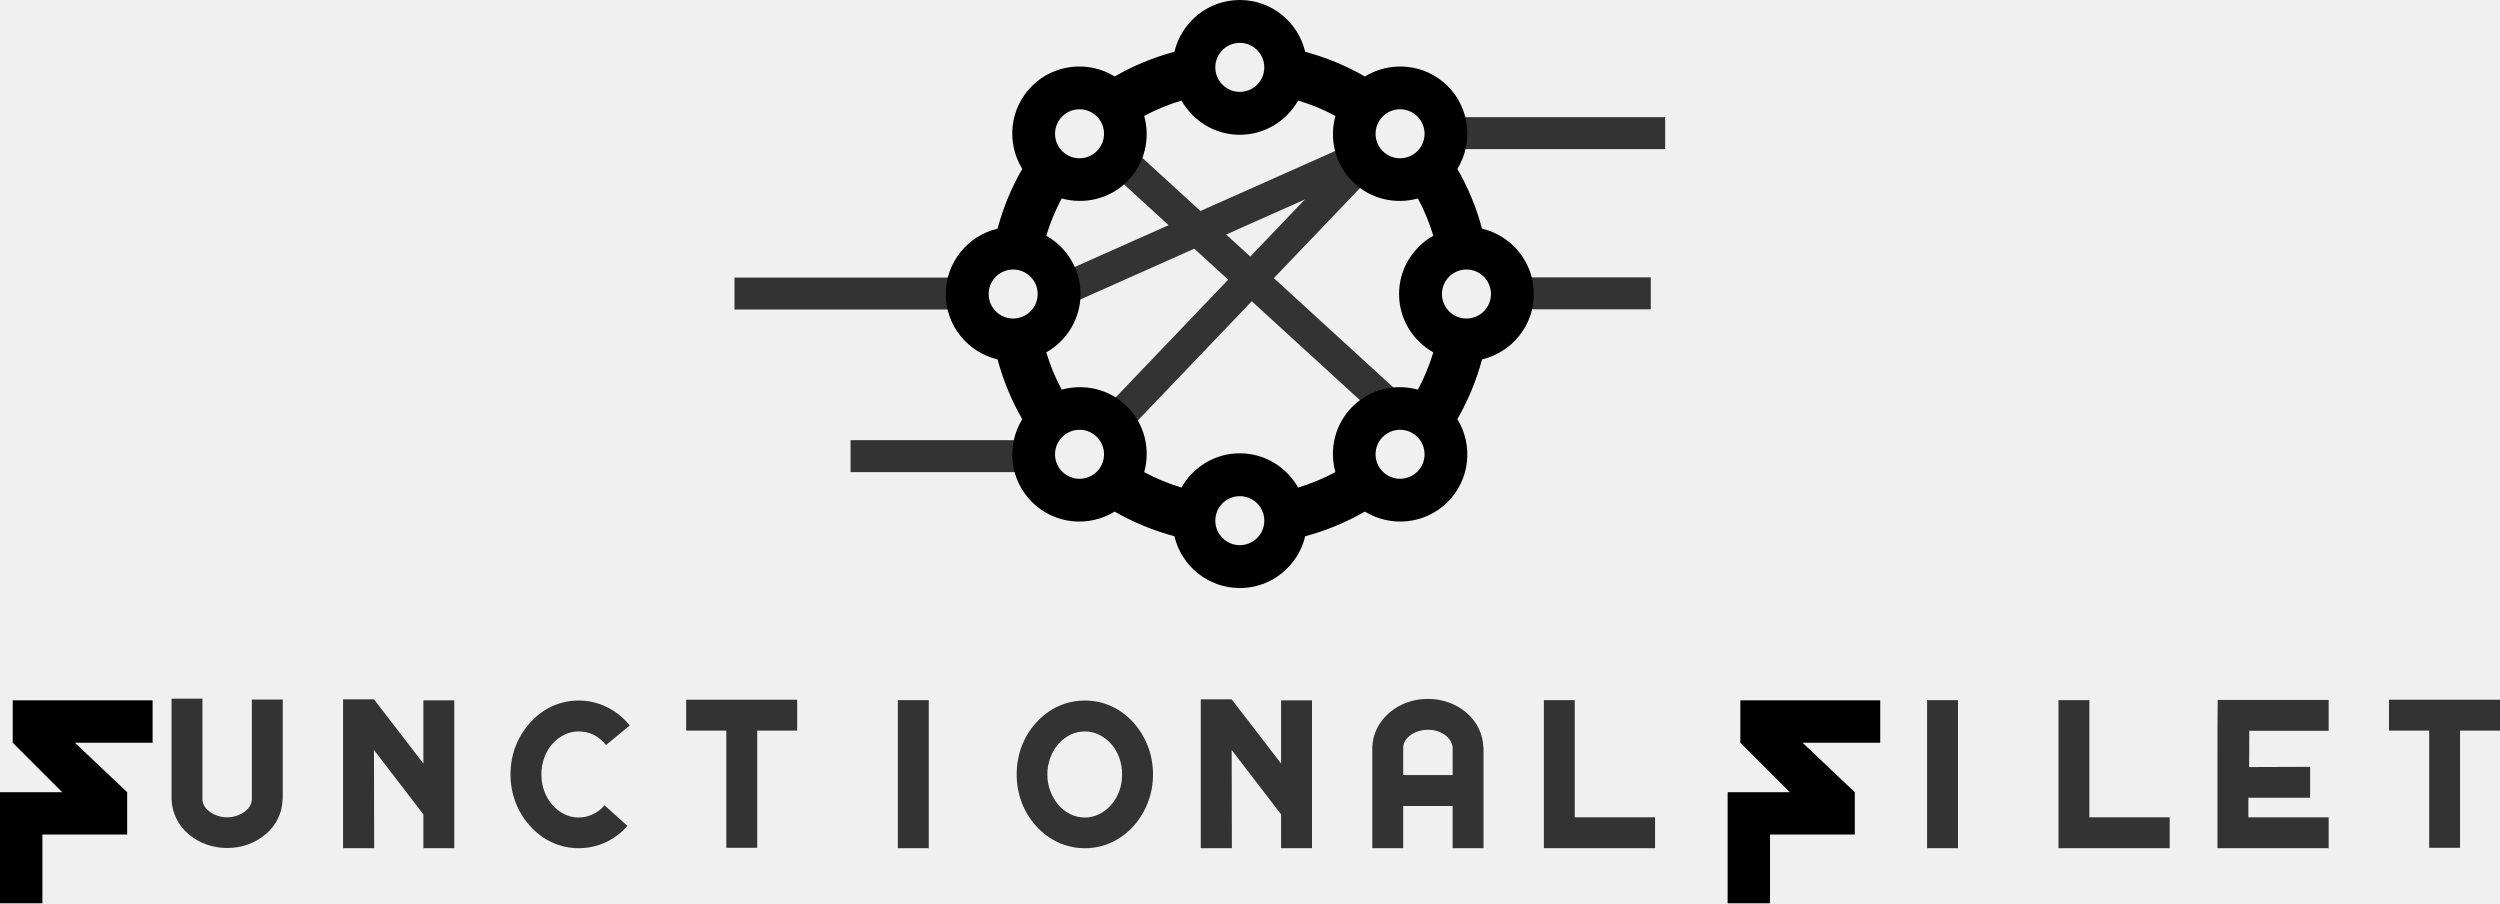
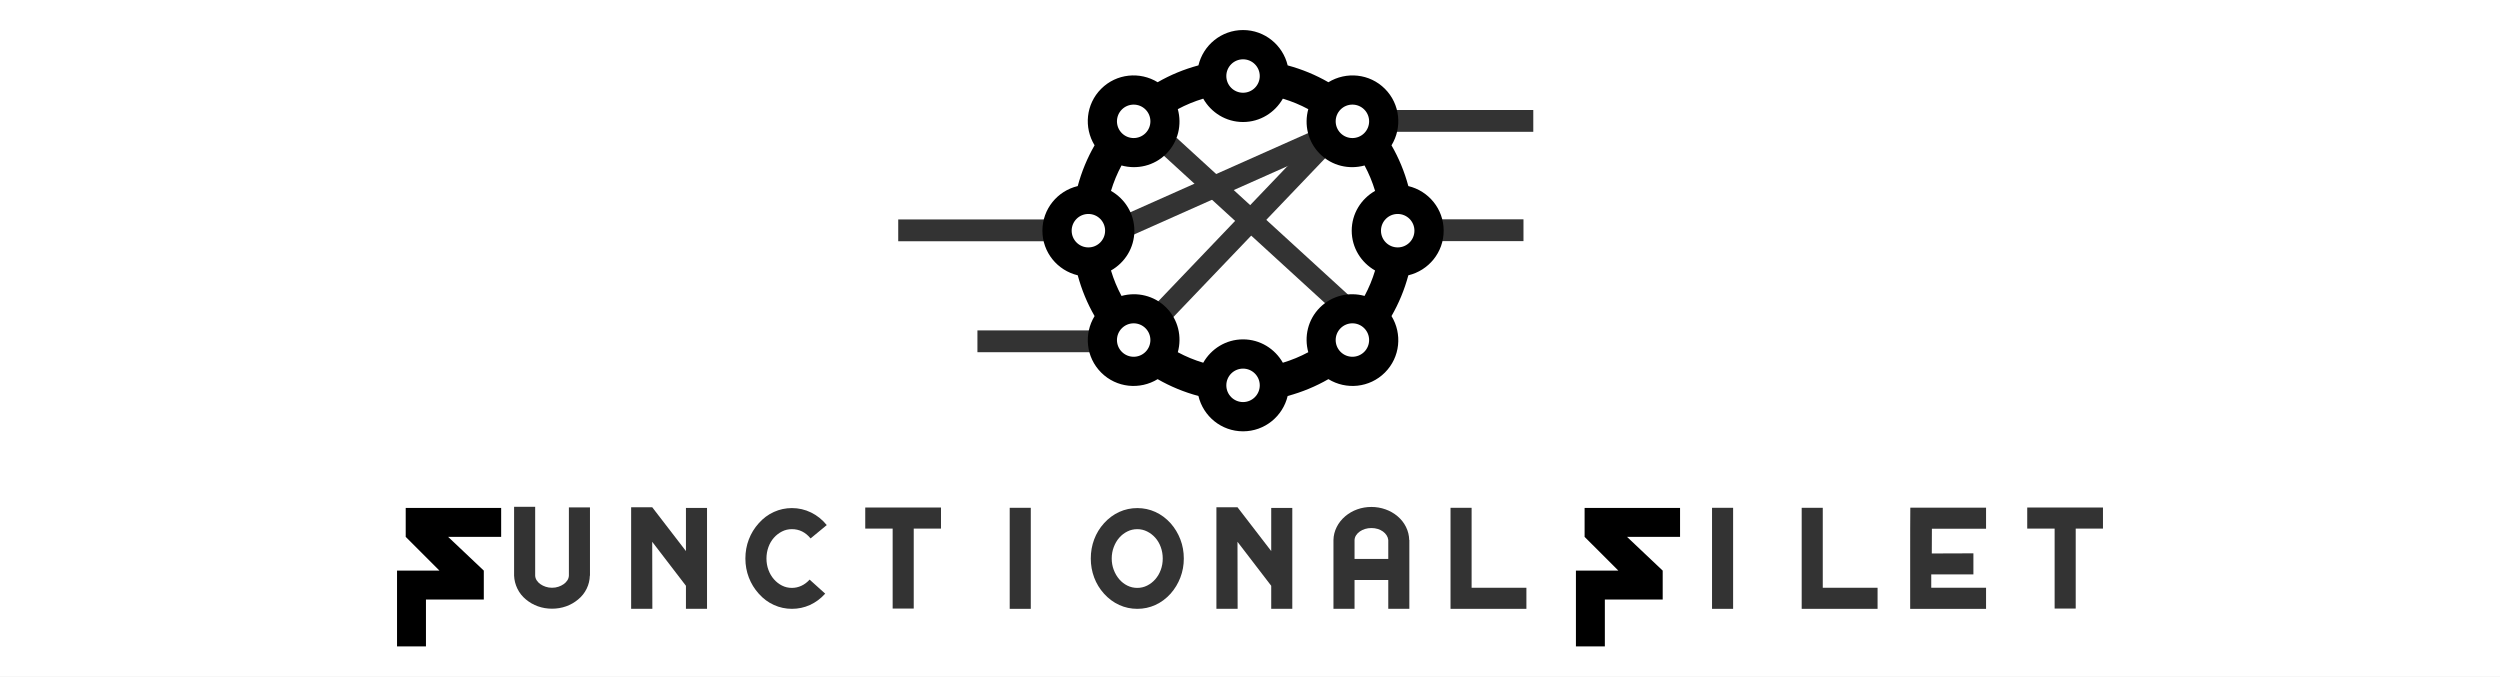
- <svg xmlns="http://www.w3.org/2000/svg" contrastcolor="ffffff" template="InvertedHex1" presentation="2.5" layouttype="undefined" specialfontid="undefined" id1="242" id2="241" companyname="functionalfillet" companytagline="" version="1.1" viewBox="0 0 1966.288 710.406" class="svg-primary-tile" id="svg60" width="1966.288" height="710.406">
+ <svg xmlns="http://www.w3.org/2000/svg" contrastcolor="ffffff" template="InvertedHex1" presentation="2.5" layouttype="undefined" specialfontid="undefined" id1="242" id2="241" companyname="functionalfillet" companytagline="" version="1.1" viewBox="0 0 2881.537 779.674" class="svg-primary-tile" id="svg60" width="2881.537" height="779.674">
  <defs id="defs64" />
-   <g fill="#ffffff" fill-rule="none" stroke="none" stroke-width="1" stroke-linecap="butt" stroke-linejoin="miter" stroke-miterlimit="10" stroke-dasharray="none" stroke-dashoffset="0" font-family="none" font-weight="none" font-size="none" text-anchor="none" style="mix-blend-mode:normal;fill:#000000" id="g58" transform="translate(-72.67003,-168.6384)">
+   <g fill="#ffffff" fill-rule="none" stroke="none" stroke-width="1" stroke-linecap="butt" stroke-linejoin="miter" stroke-miterlimit="10" stroke-dasharray="none" stroke-dashoffset="0" font-family="none" font-weight="none" font-size="none" text-anchor="none" style="mix-blend-mode:normal;fill:#000000" id="g58" transform="translate(339.4182,-143.8265)">
    <g data-paper-data="{&quot;isGlobalGroup&quot;:true,&quot;bounds&quot;:{&quot;x&quot;:65,&quot;y&quot;:168.6384532760473,&quot;width&quot;:420,&quot;height&quot;:132.7230934479054}}" id="g56" style="fill:#000000">
-       <path style="fill:#808080;stroke:#333333;stroke-width:25.132;stroke-dasharray:none;stroke-opacity:1" d="M 650.356,399.513 H 823.724" id="path1245" />
-       <path style="fill:#808080;stroke:#333333;stroke-width:25.132;stroke-dasharray:none;stroke-opacity:1" d="M 741.647,527.402 H 889.259" id="path1249" />
-       <path style="fill:#808080;stroke:#333333;stroke-width:25.132;stroke-dasharray:none;stroke-opacity:1" d="m 1205.182,273.363 h 177.157" id="path1251" />
-       <path style="fill:#808080;stroke:#333333;stroke-width:25.132;stroke-dasharray:none;stroke-opacity:1" d="m 1259.072,399.357 h 111.954" id="path1253" />
-       <path style="fill:#808080;stroke:#333333;stroke-width:25.132;stroke-dasharray:none;stroke-opacity:1" d="M 948.307,501.319 1149.083,291.267" id="path436" />
-       <path style="fill:#808080;stroke:#333333;stroke-width:25.132;stroke-dasharray:none;stroke-opacity:1" d="M 911.733,395.133 1149.829,289.127" id="path1178" />
-       <path style="fill:#808080;stroke:#333333;stroke-width:25.132;stroke-dasharray:none;stroke-opacity:1" d="M 962.635,302.049 1161.007,483.487" id="path1180" />
-       <g data-paper-data="{&quot;isPrimaryText&quot;:true}" fill-rule="nonzero" id="g50" style="fill:#000000" transform="matrix(5.026391,0,0,5.026391,-254.0454,-679.0045)">
-         <path d="M 88.878,284.858 H 76.718 l 8.18,7.738 v 6.633 H 71.633 v 10.745 H 65 v -13.84 -0.221 -0.221 -3.095 h 6.633 3.095 l -7.738,-7.738 v -6.633 h 21.888 z" data-paper-data="{&quot;glyphName&quot;:&quot;F&quot;,&quot;glyphIndex&quot;:0,&quot;firstGlyphOfWord&quot;:true,&quot;word&quot;:1}" id="path18" style="fill:#000000;stroke-width:1.372" />
-         <path d="m 109.243,293.757 h -0.032 c -0.021,1.031 -0.263,2.025 -0.725,2.981 -0.462,0.956 -1.112,1.778 -1.95,2.465 -0.816,0.687 -1.735,1.214 -2.755,1.579 -1.02,0.365 -2.1,0.548 -3.238,0.548 -1.139,0 -2.218,-0.183 -3.238,-0.548 -1.02,-0.365 -1.939,-0.892 -2.755,-1.579 -0.838,-0.687 -1.488,-1.509 -1.95,-2.465 -0.462,-0.956 -0.714,-1.95 -0.757,-2.981 v -15.789 h 4.834 v 15.789 c 0.021,0.387 0.14,0.747 0.354,1.079 0.215,0.333 0.499,0.623 0.854,0.87 0.354,0.247 0.757,0.446 1.208,0.596 0.451,0.15 0.934,0.226 1.45,0.226 0.516,0 0.999,-0.075 1.45,-0.226 0.451,-0.15 0.854,-0.349 1.208,-0.596 0.354,-0.247 0.639,-0.537 0.854,-0.87 0.215,-0.333 0.333,-0.693 0.354,-1.079 v -15.661 h 4.834 z" data-paper-data="{&quot;glyphName&quot;:&quot;U&quot;,&quot;glyphIndex&quot;:1,&quot;word&quot;:1}" id="path20" style="fill:#333333" />
-         <path d="m 131.251,278.225 h 4.834 v 23.136 h -4.834 v -5.285 l -7.734,-10.086 0.032,15.371 h -4.866 v -23.298 h 4.834 l 0.097,0.129 7.637,9.925 z" data-paper-data="{&quot;glyphName&quot;:&quot;N&quot;,&quot;glyphIndex&quot;:2,&quot;word&quot;:1}" id="path22" style="fill:#333333" />
-         <path d="m 155.548,296.56 c 0.752,0 1.477,-0.161 2.175,-0.483 0.698,-0.322 1.327,-0.795 1.885,-1.418 l 3.577,3.222 c -1.031,1.139 -2.197,2.003 -3.496,2.594 -1.3,0.591 -2.68,0.886 -4.141,0.886 -1.439,0 -2.814,-0.295 -4.125,-0.886 -1.31,-0.591 -2.47,-1.455 -3.48,-2.594 -0.988,-1.096 -1.745,-2.331 -2.272,-3.706 -0.526,-1.375 -0.789,-2.825 -0.789,-4.35 0,-1.547 0.263,-3.008 0.789,-4.382 0.526,-1.375 1.284,-2.61 2.272,-3.706 1.01,-1.139 2.17,-2.003 3.48,-2.594 1.31,-0.591 2.685,-0.886 4.125,-0.886 1.547,0 3.013,0.338 4.399,1.015 1.386,0.677 2.583,1.638 3.593,2.884 l -3.706,3.061 c -1.16,-1.418 -2.589,-2.127 -4.286,-2.127 -0.816,0 -1.574,0.177 -2.272,0.532 -0.698,0.354 -1.316,0.832 -1.853,1.434 -0.537,0.602 -0.956,1.316 -1.257,2.143 -0.301,0.827 -0.451,1.702 -0.451,2.626 0,0.924 0.15,1.794 0.451,2.61 0.301,0.816 0.72,1.531 1.257,2.143 0.537,0.612 1.155,1.096 1.853,1.45 0.698,0.354 1.455,0.532 2.272,0.532 z" data-paper-data="{&quot;glyphName&quot;:&quot;C&quot;,&quot;glyphIndex&quot;:3,&quot;word&quot;:1}" id="path24" style="fill:#333333" />
-         <path d="m 189.737,278.128 v 4.834 h -6.251 v 18.335 h -4.834 v -18.335 h -6.284 v -4.834 z" data-paper-data="{&quot;glyphName&quot;:&quot;T&quot;,&quot;glyphIndex&quot;:4,&quot;word&quot;:1}" id="path26" style="fill:#333333" />
-         <path d="m 210.328,278.193 v 23.169 h -4.834 v -23.169 z" data-paper-data="{&quot;glyphName&quot;:&quot;I&quot;,&quot;glyphIndex&quot;:5,&quot;word&quot;:1}" id="path28" style="fill:#333333" />
-         <path d="m 234.753,301.362 c -1.461,0 -2.841,-0.295 -4.141,-0.886 -1.3,-0.591 -2.465,-1.455 -3.496,-2.594 -0.988,-1.096 -1.74,-2.331 -2.256,-3.706 -0.516,-1.375 -0.773,-2.825 -0.773,-4.35 0,-1.547 0.258,-3.008 0.773,-4.382 0.516,-1.375 1.267,-2.61 2.256,-3.706 1.031,-1.139 2.197,-2.003 3.496,-2.594 1.3,-0.591 2.68,-0.886 4.141,-0.886 1.461,0 2.841,0.295 4.141,0.886 1.3,0.591 2.465,1.455 3.496,2.594 0.967,1.096 1.713,2.331 2.24,3.706 0.526,1.375 0.789,2.836 0.789,4.382 0,1.525 -0.263,2.975 -0.789,4.35 -0.526,1.375 -1.273,2.61 -2.24,3.706 -1.031,1.139 -2.197,2.003 -3.496,2.594 -1.3,0.591 -2.68,0.886 -4.141,0.886 z m 0,-18.271 c -0.816,0 -1.579,0.177 -2.288,0.532 -0.709,0.354 -1.327,0.832 -1.853,1.434 -0.526,0.602 -0.945,1.316 -1.257,2.143 -0.311,0.827 -0.467,1.702 -0.467,2.626 0,0.924 0.156,1.794 0.467,2.61 0.311,0.816 0.73,1.531 1.257,2.143 0.526,0.612 1.144,1.096 1.853,1.45 0.709,0.354 1.472,0.532 2.288,0.532 0.795,0 1.547,-0.177 2.256,-0.532 0.709,-0.354 1.332,-0.838 1.869,-1.45 0.537,-0.612 0.956,-1.327 1.257,-2.143 0.301,-0.816 0.451,-1.686 0.451,-2.61 0,-0.924 -0.15,-1.799 -0.451,-2.626 -0.301,-0.827 -0.72,-1.541 -1.257,-2.143 -0.537,-0.602 -1.16,-1.079 -1.869,-1.434 -0.709,-0.354 -1.461,-0.532 -2.256,-0.532 z" data-paper-data="{&quot;glyphName&quot;:&quot;O&quot;,&quot;glyphIndex&quot;:6,&quot;word&quot;:1}" id="path30" style="fill:#333333" />
-         <path d="m 265.462,278.225 h 4.834 v 23.136 h -4.834 v -5.285 l -7.734,-10.086 0.032,15.371 h -4.866 v -23.298 h 4.834 l 0.097,0.129 7.637,9.925 z" data-paper-data="{&quot;glyphName&quot;:&quot;N&quot;,&quot;glyphIndex&quot;:7,&quot;word&quot;:1}" id="path32" style="fill:#333333" />
-         <path d="m 297.137,285.572 v 15.789 h -4.834 v -6.606 h -7.734 v 6.606 h -4.834 v -15.789 c 0.021,-1.031 0.269,-2.019 0.741,-2.965 0.473,-0.945 1.128,-1.772 1.966,-2.481 0.816,-0.687 1.735,-1.214 2.755,-1.579 1.02,-0.365 2.1,-0.548 3.238,-0.548 1.117,0 2.191,0.183 3.222,0.548 1.031,0.365 1.955,0.892 2.771,1.579 0.838,0.709 1.488,1.536 1.95,2.481 0.462,0.945 0.704,1.933 0.725,2.965 z m -4.834,4.35 v -4.35 c -0.043,-0.387 -0.172,-0.747 -0.387,-1.079 -0.215,-0.333 -0.494,-0.623 -0.838,-0.87 -0.344,-0.247 -0.741,-0.44 -1.192,-0.58 -0.451,-0.14 -0.934,-0.209 -1.45,-0.209 -0.516,0 -0.999,0.07 -1.45,0.209 -0.451,0.14 -0.854,0.333 -1.208,0.58 -0.354,0.247 -0.639,0.537 -0.854,0.87 -0.215,0.333 -0.333,0.693 -0.354,1.079 v 4.35 z" data-paper-data="{&quot;glyphName&quot;:&quot;A&quot;,&quot;glyphIndex&quot;:8,&quot;word&quot;:1}" id="path34" style="fill:#333333" />
-         <path d="m 323.98,296.528 v 4.834 h -12.567 v 0 h -4.834 V 278.193 h 4.834 v 18.335 z" data-paper-data="{&quot;glyphName&quot;:&quot;L&quot;,&quot;glyphIndex&quot;:9,&quot;word&quot;:1}" id="path36" style="fill:#333333" />
-         <path d="m 359.213,284.858 h -12.16 l 8.18,7.738 v 6.633 h -13.265 v 10.745 h -6.633 v -13.84 -0.221 -0.221 -3.095 h 6.633 3.095 l -7.738,-7.738 v -6.633 h 21.888 z" data-paper-data="{&quot;glyphName&quot;:&quot;F&quot;,&quot;glyphIndex&quot;:10,&quot;word&quot;:1}" id="path38" style="fill:#000000;stroke-width:1.372" />
-         <path d="m 371.38,278.193 v 23.169 h -4.834 v -23.169 z" data-paper-data="{&quot;glyphName&quot;:&quot;I&quot;,&quot;glyphIndex&quot;:11,&quot;word&quot;:1}" id="path40" style="fill:#333333" />
-         <path d="m 404.506,296.528 v 4.834 h -12.567 v 0 h -4.834 V 278.193 h 4.834 v 18.335 z" data-paper-data="{&quot;glyphName&quot;:&quot;L&quot;,&quot;glyphIndex&quot;:12,&quot;word&quot;:1}" id="path42" style="fill:#333333" />
-         <path d="m 429.383,282.994 h -12.419 l -0.024,5.672 9.543,-0.033 v 4.834 h -9.667 v 3.061 h 12.567 v 4.834 h -12.567 -2.417 -2.417 v -2.32 -0.161 -0.161 -7.508 -0.161 -0.161 -2.256 l 0.004,-5.639 0.028,-4.834 h 17.369 z" data-paper-data="{&quot;glyphName&quot;:&quot;E&quot;,&quot;glyphIndex&quot;:14,&quot;word&quot;:1}" id="path46" style="fill:#333333" />
-         <path d="m 456.193,278.128 v 4.834 h -6.251 v 18.335 h -4.834 v -18.335 h -6.284 v -4.834 z" data-paper-data="{&quot;glyphName&quot;:&quot;T&quot;,&quot;glyphIndex&quot;:15,&quot;lastGlyphOfWord&quot;:true,&quot;word&quot;:1}" id="path48" style="fill:#333333" />
-       </g>
-       <g data-paper-data="{&quot;isIcon&quot;:&quot;true&quot;,&quot;iconType&quot;:&quot;icon&quot;,&quot;rawIconId&quot;:&quot;1552991&quot;,&quot;selectedEffects&quot;:{&quot;container&quot;:&quot;&quot;,&quot;transformation&quot;:&quot;&quot;,&quot;pattern&quot;:&quot;&quot;},&quot;isDetailed&quot;:false,&quot;fillRule&quot;:&quot;evenodd&quot;,&quot;bounds&quot;:{&quot;x&quot;:228.99140708915147,&quot;y&quot;:168.6384532760473,&quot;width&quot;:92.01718582169704,&quot;height&quot;:92.01718582169707},&quot;iconStyle&quot;:&quot;standalone&quot;,&quot;suitableAsStandaloneIcon&quot;:true}" fill-rule="evenodd" id="g54" style="fill:#000000" transform="matrix(5.026391,0,0,5.026391,-334.4677,-679.0045)">
-         <path d="m 309.043,195.073 c 1.674,2.901 2.972,6.035 3.864,9.345 4.642,1.104 8.102,5.253 8.102,10.229 0,4.98 -3.46,9.128 -8.102,10.232 -0.891,3.306 -2.19,6.445 -3.864,9.345 2.493,4.064 2.006,9.439 -1.51,12.955 -3.52,3.521 -8.897,4.007 -12.958,1.51 -2.902,1.674 -6.036,2.972 -9.342,3.864 -1.108,4.642 -5.256,8.102 -10.232,8.102 -4.979,0 -9.129,-3.46 -10.229,-8.102 -3.309,-0.891 -6.448,-2.19 -9.352,-3.86 -4.06,2.49 -9.432,2.008 -12.951,-1.513 -3.516,-3.516 -4.004,-8.892 -1.51,-12.951 -1.677,-2.905 -2.972,-6.039 -3.864,-9.354 -4.642,-1.103 -8.102,-5.248 -8.102,-10.229 0,-4.972 3.46,-9.125 8.101,-10.23 0.891,-3.31 2.19,-6.444 3.864,-9.349 -2.493,-4.063 -2.011,-9.435 1.51,-12.955 3.516,-3.516 8.892,-4.003 12.955,-1.509 2.902,-1.674 6.04,-2.973 9.349,-3.864 1.101,-4.639 5.251,-8.102 10.23,-8.102 4.976,0 9.125,3.463 10.232,8.106 3.306,0.891 6.44,2.19 9.342,3.864 4.063,-2.496 9.442,-2.011 12.958,1.506 3.516,3.52 4.004,8.897 1.51,12.959 z m -30.209,-15.891 c 0,-2.115 -1.714,-3.834 -3.834,-3.834 -2.12,0 -3.834,1.72 -3.834,3.834 0,2.119 1.714,3.834 3.834,3.834 2.12,0 3.834,-1.714 3.834,-3.834 z m 24.034,50.424 c 0.993,-1.841 1.798,-3.793 2.412,-5.83 -3.186,-1.812 -5.358,-5.201 -5.358,-9.128 0,-3.925 2.17,-7.312 5.358,-9.128 -0.614,-2.037 -1.421,-3.987 -2.412,-5.826 -3.535,0.971 -7.466,0.113 -10.244,-2.665 -2.778,-2.779 -3.636,-6.71 -2.665,-10.248 -1.841,-0.993 -3.792,-1.797 -5.829,-2.411 -1.817,3.186 -5.206,5.358 -9.129,5.358 -3.931,0 -7.317,-2.172 -9.129,-5.358 -2.036,0.614 -3.99,1.419 -5.829,2.407 0.971,3.538 0.117,7.473 -2.662,10.252 -2.781,2.778 -6.717,3.635 -10.251,2.662 -0.989,1.841 -1.798,3.792 -2.412,5.829 3.19,1.816 5.361,5.204 5.361,9.128 0,3.931 -2.172,7.318 -5.361,9.128 0.614,2.04 1.424,3.991 2.412,5.834 3.538,-0.974 7.473,-0.116 10.251,2.662 2.779,2.782 3.636,6.714 2.662,10.247 1.838,0.994 3.792,1.798 5.829,2.409 1.814,-3.186 5.198,-5.358 9.129,-5.358 3.925,0 7.313,2.17 9.129,5.358 2.036,-0.614 3.987,-1.421 5.829,-2.412 -0.974,-3.535 -0.113,-7.466 2.665,-10.244 2.774,-2.778 6.709,-3.636 10.244,-2.665 z m -0.078,-42.748 c -1.498,-1.494 -3.923,-1.498 -5.422,0 -1.5,1.501 -1.496,3.927 0,5.426 1.499,1.494 3.925,1.498 5.422,0 1.498,-1.501 1.498,-3.928 0,-5.426 z m -50.156,0 c -1.499,-1.494 -3.925,-1.494 -5.422,0 -1.498,1.498 -1.498,3.927 0,5.426 1.498,1.494 3.923,1.494 5.422,0 1.498,-1.498 1.498,-3.928 0,-5.426 z m -16.932,27.789 c 0,2.119 1.715,3.835 3.835,3.835 2.119,0 3.834,-1.716 3.834,-3.835 0,-2.115 -1.715,-3.834 -3.834,-3.834 -2.12,0 -3.835,1.718 -3.835,3.834 z m 70.93,0 c 0,2.119 1.715,3.835 3.834,3.835 2.12,0 3.835,-1.716 3.835,-3.835 0,-2.115 -1.715,-3.834 -3.835,-3.834 -2.119,0 -3.834,1.718 -3.834,3.834 z m -9.264,27.789 c 1.499,1.498 3.925,1.498 5.422,0 1.494,-1.498 1.498,-3.923 0,-5.422 -1.498,-1.501 -3.928,-1.498 -5.422,0 -1.498,1.499 -1.501,3.925 0,5.422 z m -50.156,0 c 1.498,1.498 3.923,1.498 5.422,0 1.496,-1.498 1.496,-3.923 0,-5.422 -1.499,-1.498 -3.925,-1.498 -5.422,0 -1.498,1.499 -1.498,3.925 0,5.422 z m 23.956,7.675 c 0,2.12 1.714,3.835 3.834,3.835 2.115,0 3.834,-1.715 3.834,-3.835 0,-2.119 -1.718,-3.834 -3.834,-3.834 -2.12,0 -3.834,1.715 -3.834,3.834 z" data-paper-data="{&quot;isPathIcon&quot;:true}" id="path52" style="fill:#000000" />
+       <rect style="fill:#ffffff;stroke:none;stroke-width:5" id="rect387" width="2881.537" height="779.674" x="-339.418" y="143.827" />
+       <g id="g333" transform="translate(45.53628,9.822092)">
+         <path style="fill:#808080;stroke:#333333;stroke-width:25.132;stroke-dasharray:none;stroke-opacity:1" d="M 650.356,399.513 H 823.724" id="path1245" />
+         <path style="fill:#808080;stroke:#333333;stroke-width:25.132;stroke-dasharray:none;stroke-opacity:1" d="M 741.647,527.402 H 889.259" id="path1249" />
+         <path style="fill:#808080;stroke:#333333;stroke-width:25.132;stroke-dasharray:none;stroke-opacity:1" d="m 1205.182,273.363 h 177.157" id="path1251" />
+         <path style="fill:#808080;stroke:#333333;stroke-width:25.132;stroke-dasharray:none;stroke-opacity:1" d="m 1259.072,399.357 h 111.954" id="path1253" />
+         <path style="fill:#808080;stroke:#333333;stroke-width:25.132;stroke-dasharray:none;stroke-opacity:1" d="M 948.307,501.319 1149.083,291.267" id="path436" />
+         <path style="fill:#808080;stroke:#333333;stroke-width:25.132;stroke-dasharray:none;stroke-opacity:1" d="M 911.733,395.133 1149.829,289.127" id="path1178" />
+         <path style="fill:#808080;stroke:#333333;stroke-width:25.132;stroke-dasharray:none;stroke-opacity:1" d="M 962.635,302.049 1161.007,483.487" id="path1180" />
+         <g data-paper-data="{&quot;isPrimaryText&quot;:true}" fill-rule="nonzero" id="g50" style="fill:#000000" transform="matrix(5.026391,0,0,5.026391,-254.0454,-679.0045)">
+           <path d="M 88.878,284.858 H 76.718 l 8.18,7.738 v 6.633 H 71.633 v 10.745 H 65 v -13.84 -0.221 -0.221 -3.095 h 6.633 3.095 l -7.738,-7.738 v -6.633 h 21.888 z" data-paper-data="{&quot;glyphName&quot;:&quot;F&quot;,&quot;glyphIndex&quot;:0,&quot;firstGlyphOfWord&quot;:true,&quot;word&quot;:1}" id="path18" style="fill:#000000;stroke-width:1.372" />
+           <path d="m 109.243,293.757 h -0.032 c -0.021,1.031 -0.263,2.025 -0.725,2.981 -0.462,0.956 -1.112,1.778 -1.95,2.465 -0.816,0.687 -1.735,1.214 -2.755,1.579 -1.02,0.365 -2.1,0.548 -3.238,0.548 -1.139,0 -2.218,-0.183 -3.238,-0.548 -1.02,-0.365 -1.939,-0.892 -2.755,-1.579 -0.838,-0.687 -1.488,-1.509 -1.95,-2.465 -0.462,-0.956 -0.714,-1.95 -0.757,-2.981 v -15.789 h 4.834 v 15.789 c 0.021,0.387 0.14,0.747 0.354,1.079 0.215,0.333 0.499,0.623 0.854,0.87 0.354,0.247 0.757,0.446 1.208,0.596 0.451,0.15 0.934,0.226 1.45,0.226 0.516,0 0.999,-0.075 1.45,-0.226 0.451,-0.15 0.854,-0.349 1.208,-0.596 0.354,-0.247 0.639,-0.537 0.854,-0.87 0.215,-0.333 0.333,-0.693 0.354,-1.079 v -15.661 h 4.834 z" data-paper-data="{&quot;glyphName&quot;:&quot;U&quot;,&quot;glyphIndex&quot;:1,&quot;word&quot;:1}" id="path20" style="fill:#333333" />
+           <path d="m 131.251,278.225 h 4.834 v 23.136 h -4.834 v -5.285 l -7.734,-10.086 0.032,15.371 h -4.866 v -23.298 h 4.834 l 0.097,0.129 7.637,9.925 z" data-paper-data="{&quot;glyphName&quot;:&quot;N&quot;,&quot;glyphIndex&quot;:2,&quot;word&quot;:1}" id="path22" style="fill:#333333" />
+           <path d="m 155.548,296.56 c 0.752,0 1.477,-0.161 2.175,-0.483 0.698,-0.322 1.327,-0.795 1.885,-1.418 l 3.577,3.222 c -1.031,1.139 -2.197,2.003 -3.496,2.594 -1.3,0.591 -2.68,0.886 -4.141,0.886 -1.439,0 -2.814,-0.295 -4.125,-0.886 -1.31,-0.591 -2.47,-1.455 -3.48,-2.594 -0.988,-1.096 -1.745,-2.331 -2.272,-3.706 -0.526,-1.375 -0.789,-2.825 -0.789,-4.35 0,-1.547 0.263,-3.008 0.789,-4.382 0.526,-1.375 1.284,-2.61 2.272,-3.706 1.01,-1.139 2.17,-2.003 3.48,-2.594 1.31,-0.591 2.685,-0.886 4.125,-0.886 1.547,0 3.013,0.338 4.399,1.015 1.386,0.677 2.583,1.638 3.593,2.884 l -3.706,3.061 c -1.16,-1.418 -2.589,-2.127 -4.286,-2.127 -0.816,0 -1.574,0.177 -2.272,0.532 -0.698,0.354 -1.316,0.832 -1.853,1.434 -0.537,0.602 -0.956,1.316 -1.257,2.143 -0.301,0.827 -0.451,1.702 -0.451,2.626 0,0.924 0.15,1.794 0.451,2.61 0.301,0.816 0.72,1.531 1.257,2.143 0.537,0.612 1.155,1.096 1.853,1.45 0.698,0.354 1.455,0.532 2.272,0.532 z" data-paper-data="{&quot;glyphName&quot;:&quot;C&quot;,&quot;glyphIndex&quot;:3,&quot;word&quot;:1}" id="path24" style="fill:#333333" />
+           <path d="m 189.737,278.128 v 4.834 h -6.251 v 18.335 h -4.834 v -18.335 h -6.284 v -4.834 z" data-paper-data="{&quot;glyphName&quot;:&quot;T&quot;,&quot;glyphIndex&quot;:4,&quot;word&quot;:1}" id="path26" style="fill:#333333" />
+           <path d="m 210.328,278.193 v 23.169 h -4.834 v -23.169 z" data-paper-data="{&quot;glyphName&quot;:&quot;I&quot;,&quot;glyphIndex&quot;:5,&quot;word&quot;:1}" id="path28" style="fill:#333333" />
+           <path d="m 234.753,301.362 c -1.461,0 -2.841,-0.295 -4.141,-0.886 -1.3,-0.591 -2.465,-1.455 -3.496,-2.594 -0.988,-1.096 -1.74,-2.331 -2.256,-3.706 -0.516,-1.375 -0.773,-2.825 -0.773,-4.35 0,-1.547 0.258,-3.008 0.773,-4.382 0.516,-1.375 1.267,-2.61 2.256,-3.706 1.031,-1.139 2.197,-2.003 3.496,-2.594 1.3,-0.591 2.68,-0.886 4.141,-0.886 1.461,0 2.841,0.295 4.141,0.886 1.3,0.591 2.465,1.455 3.496,2.594 0.967,1.096 1.713,2.331 2.24,3.706 0.526,1.375 0.789,2.836 0.789,4.382 0,1.525 -0.263,2.975 -0.789,4.35 -0.526,1.375 -1.273,2.61 -2.24,3.706 -1.031,1.139 -2.197,2.003 -3.496,2.594 -1.3,0.591 -2.68,0.886 -4.141,0.886 z m 0,-18.271 c -0.816,0 -1.579,0.177 -2.288,0.532 -0.709,0.354 -1.327,0.832 -1.853,1.434 -0.526,0.602 -0.945,1.316 -1.257,2.143 -0.311,0.827 -0.467,1.702 -0.467,2.626 0,0.924 0.156,1.794 0.467,2.61 0.311,0.816 0.73,1.531 1.257,2.143 0.526,0.612 1.144,1.096 1.853,1.45 0.709,0.354 1.472,0.532 2.288,0.532 0.795,0 1.547,-0.177 2.256,-0.532 0.709,-0.354 1.332,-0.838 1.869,-1.45 0.537,-0.612 0.956,-1.327 1.257,-2.143 0.301,-0.816 0.451,-1.686 0.451,-2.61 0,-0.924 -0.15,-1.799 -0.451,-2.626 -0.301,-0.827 -0.72,-1.541 -1.257,-2.143 -0.537,-0.602 -1.16,-1.079 -1.869,-1.434 -0.709,-0.354 -1.461,-0.532 -2.256,-0.532 z" data-paper-data="{&quot;glyphName&quot;:&quot;O&quot;,&quot;glyphIndex&quot;:6,&quot;word&quot;:1}" id="path30" style="fill:#333333" />
+           <path d="m 265.462,278.225 h 4.834 v 23.136 h -4.834 v -5.285 l -7.734,-10.086 0.032,15.371 h -4.866 v -23.298 h 4.834 l 0.097,0.129 7.637,9.925 z" data-paper-data="{&quot;glyphName&quot;:&quot;N&quot;,&quot;glyphIndex&quot;:7,&quot;word&quot;:1}" id="path32" style="fill:#333333" />
+           <path d="m 297.137,285.572 v 15.789 h -4.834 v -6.606 h -7.734 v 6.606 h -4.834 v -15.789 c 0.021,-1.031 0.269,-2.019 0.741,-2.965 0.473,-0.945 1.128,-1.772 1.966,-2.481 0.816,-0.687 1.735,-1.214 2.755,-1.579 1.02,-0.365 2.1,-0.548 3.238,-0.548 1.117,0 2.191,0.183 3.222,0.548 1.031,0.365 1.955,0.892 2.771,1.579 0.838,0.709 1.488,1.536 1.95,2.481 0.462,0.945 0.704,1.933 0.725,2.965 z m -4.834,4.35 v -4.35 c -0.043,-0.387 -0.172,-0.747 -0.387,-1.079 -0.215,-0.333 -0.494,-0.623 -0.838,-0.87 -0.344,-0.247 -0.741,-0.44 -1.192,-0.58 -0.451,-0.14 -0.934,-0.209 -1.45,-0.209 -0.516,0 -0.999,0.07 -1.45,0.209 -0.451,0.14 -0.854,0.333 -1.208,0.58 -0.354,0.247 -0.639,0.537 -0.854,0.87 -0.215,0.333 -0.333,0.693 -0.354,1.079 v 4.35 z" data-paper-data="{&quot;glyphName&quot;:&quot;A&quot;,&quot;glyphIndex&quot;:8,&quot;word&quot;:1}" id="path34" style="fill:#333333" />
+           <path d="m 323.98,296.528 v 4.834 h -12.567 v 0 h -4.834 V 278.193 h 4.834 v 18.335 z" data-paper-data="{&quot;glyphName&quot;:&quot;L&quot;,&quot;glyphIndex&quot;:9,&quot;word&quot;:1}" id="path36" style="fill:#333333" />
+           <path d="m 359.213,284.858 h -12.16 l 8.18,7.738 v 6.633 h -13.265 v 10.745 h -6.633 v -13.84 -0.221 -0.221 -3.095 h 6.633 3.095 l -7.738,-7.738 v -6.633 h 21.888 z" data-paper-data="{&quot;glyphName&quot;:&quot;F&quot;,&quot;glyphIndex&quot;:10,&quot;word&quot;:1}" id="path38" style="fill:#000000;stroke-width:1.372" />
+           <path d="m 371.38,278.193 v 23.169 h -4.834 v -23.169 z" data-paper-data="{&quot;glyphName&quot;:&quot;I&quot;,&quot;glyphIndex&quot;:11,&quot;word&quot;:1}" id="path40" style="fill:#333333" />
+           <path d="m 404.506,296.528 v 4.834 h -12.567 v 0 h -4.834 V 278.193 h 4.834 v 18.335 z" data-paper-data="{&quot;glyphName&quot;:&quot;L&quot;,&quot;glyphIndex&quot;:12,&quot;word&quot;:1}" id="path42" style="fill:#333333" />
+           <path d="m 429.383,282.994 h -12.419 l -0.024,5.672 9.543,-0.033 v 4.834 h -9.667 v 3.061 h 12.567 v 4.834 h -12.567 -2.417 -2.417 v -2.32 -0.161 -0.161 -7.508 -0.161 -0.161 -2.256 l 0.004,-5.639 0.028,-4.834 h 17.369 z" data-paper-data="{&quot;glyphName&quot;:&quot;E&quot;,&quot;glyphIndex&quot;:14,&quot;word&quot;:1}" id="path46" style="fill:#333333" />
+           <path d="m 456.193,278.128 v 4.834 h -6.251 v 18.335 h -4.834 v -18.335 h -6.284 v -4.834 z" data-paper-data="{&quot;glyphName&quot;:&quot;T&quot;,&quot;glyphIndex&quot;:15,&quot;lastGlyphOfWord&quot;:true,&quot;word&quot;:1}" id="path48" style="fill:#333333" />
+         </g>
+         <g data-paper-data="{&quot;isIcon&quot;:&quot;true&quot;,&quot;iconType&quot;:&quot;icon&quot;,&quot;rawIconId&quot;:&quot;1552991&quot;,&quot;selectedEffects&quot;:{&quot;container&quot;:&quot;&quot;,&quot;transformation&quot;:&quot;&quot;,&quot;pattern&quot;:&quot;&quot;},&quot;isDetailed&quot;:false,&quot;fillRule&quot;:&quot;evenodd&quot;,&quot;bounds&quot;:{&quot;x&quot;:228.99140708915147,&quot;y&quot;:168.6384532760473,&quot;width&quot;:92.01718582169704,&quot;height&quot;:92.01718582169707},&quot;iconStyle&quot;:&quot;standalone&quot;,&quot;suitableAsStandaloneIcon&quot;:true}" fill-rule="evenodd" id="g54" style="fill:#000000" transform="matrix(5.026391,0,0,5.026391,-334.4677,-679.0045)">
+           <path d="m 309.043,195.073 c 1.674,2.901 2.972,6.035 3.864,9.345 4.642,1.104 8.102,5.253 8.102,10.229 0,4.98 -3.46,9.128 -8.102,10.232 -0.891,3.306 -2.19,6.445 -3.864,9.345 2.493,4.064 2.006,9.439 -1.51,12.955 -3.52,3.521 -8.897,4.007 -12.958,1.51 -2.902,1.674 -6.036,2.972 -9.342,3.864 -1.108,4.642 -5.256,8.102 -10.232,8.102 -4.979,0 -9.129,-3.46 -10.229,-8.102 -3.309,-0.891 -6.448,-2.19 -9.352,-3.86 -4.06,2.49 -9.432,2.008 -12.951,-1.513 -3.516,-3.516 -4.004,-8.892 -1.51,-12.951 -1.677,-2.905 -2.972,-6.039 -3.864,-9.354 -4.642,-1.103 -8.102,-5.248 -8.102,-10.229 0,-4.972 3.46,-9.125 8.101,-10.23 0.891,-3.31 2.19,-6.444 3.864,-9.349 -2.493,-4.063 -2.011,-9.435 1.51,-12.955 3.516,-3.516 8.892,-4.003 12.955,-1.509 2.902,-1.674 6.04,-2.973 9.349,-3.864 1.101,-4.639 5.251,-8.102 10.23,-8.102 4.976,0 9.125,3.463 10.232,8.106 3.306,0.891 6.44,2.19 9.342,3.864 4.063,-2.496 9.442,-2.011 12.958,1.506 3.516,3.52 4.004,8.897 1.51,12.959 z m -30.209,-15.891 c 0,-2.115 -1.714,-3.834 -3.834,-3.834 -2.12,0 -3.834,1.72 -3.834,3.834 0,2.119 1.714,3.834 3.834,3.834 2.12,0 3.834,-1.714 3.834,-3.834 z m 24.034,50.424 c 0.993,-1.841 1.798,-3.793 2.412,-5.83 -3.186,-1.812 -5.358,-5.201 -5.358,-9.128 0,-3.925 2.17,-7.312 5.358,-9.128 -0.614,-2.037 -1.421,-3.987 -2.412,-5.826 -3.535,0.971 -7.466,0.113 -10.244,-2.665 -2.778,-2.779 -3.636,-6.71 -2.665,-10.248 -1.841,-0.993 -3.792,-1.797 -5.829,-2.411 -1.817,3.186 -5.206,5.358 -9.129,5.358 -3.931,0 -7.317,-2.172 -9.129,-5.358 -2.036,0.614 -3.99,1.419 -5.829,2.407 0.971,3.538 0.117,7.473 -2.662,10.252 -2.781,2.778 -6.717,3.635 -10.251,2.662 -0.989,1.841 -1.798,3.792 -2.412,5.829 3.19,1.816 5.361,5.204 5.361,9.128 0,3.931 -2.172,7.318 -5.361,9.128 0.614,2.04 1.424,3.991 2.412,5.834 3.538,-0.974 7.473,-0.116 10.251,2.662 2.779,2.782 3.636,6.714 2.662,10.247 1.838,0.994 3.792,1.798 5.829,2.409 1.814,-3.186 5.198,-5.358 9.129,-5.358 3.925,0 7.313,2.17 9.129,5.358 2.036,-0.614 3.987,-1.421 5.829,-2.412 -0.974,-3.535 -0.113,-7.466 2.665,-10.244 2.774,-2.778 6.709,-3.636 10.244,-2.665 z m -0.078,-42.748 c -1.498,-1.494 -3.923,-1.498 -5.422,0 -1.5,1.501 -1.496,3.927 0,5.426 1.499,1.494 3.925,1.498 5.422,0 1.498,-1.501 1.498,-3.928 0,-5.426 z m -50.156,0 c -1.499,-1.494 -3.925,-1.494 -5.422,0 -1.498,1.498 -1.498,3.927 0,5.426 1.498,1.494 3.923,1.494 5.422,0 1.498,-1.498 1.498,-3.928 0,-5.426 z m -16.932,27.789 c 0,2.119 1.715,3.835 3.835,3.835 2.119,0 3.834,-1.716 3.834,-3.835 0,-2.115 -1.715,-3.834 -3.834,-3.834 -2.12,0 -3.835,1.718 -3.835,3.834 z m 70.93,0 c 0,2.119 1.715,3.835 3.834,3.835 2.12,0 3.835,-1.716 3.835,-3.835 0,-2.115 -1.715,-3.834 -3.835,-3.834 -2.119,0 -3.834,1.718 -3.834,3.834 z m -9.264,27.789 c 1.499,1.498 3.925,1.498 5.422,0 1.494,-1.498 1.498,-3.923 0,-5.422 -1.498,-1.501 -3.928,-1.498 -5.422,0 -1.498,1.499 -1.501,3.925 0,5.422 z m -50.156,0 c 1.498,1.498 3.923,1.498 5.422,0 1.496,-1.498 1.496,-3.923 0,-5.422 -1.499,-1.498 -3.925,-1.498 -5.422,0 -1.498,1.499 -1.498,3.925 0,5.422 z m 23.956,7.675 c 0,2.12 1.714,3.835 3.834,3.835 2.115,0 3.834,-1.715 3.834,-3.835 0,-2.119 -1.718,-3.834 -3.834,-3.834 -2.12,0 -3.834,1.715 -3.834,3.834 z" data-paper-data="{&quot;isPathIcon&quot;:true}" id="path52" style="fill:#000000" />
+         </g>
      </g>
    </g>
  </g>
</svg>
